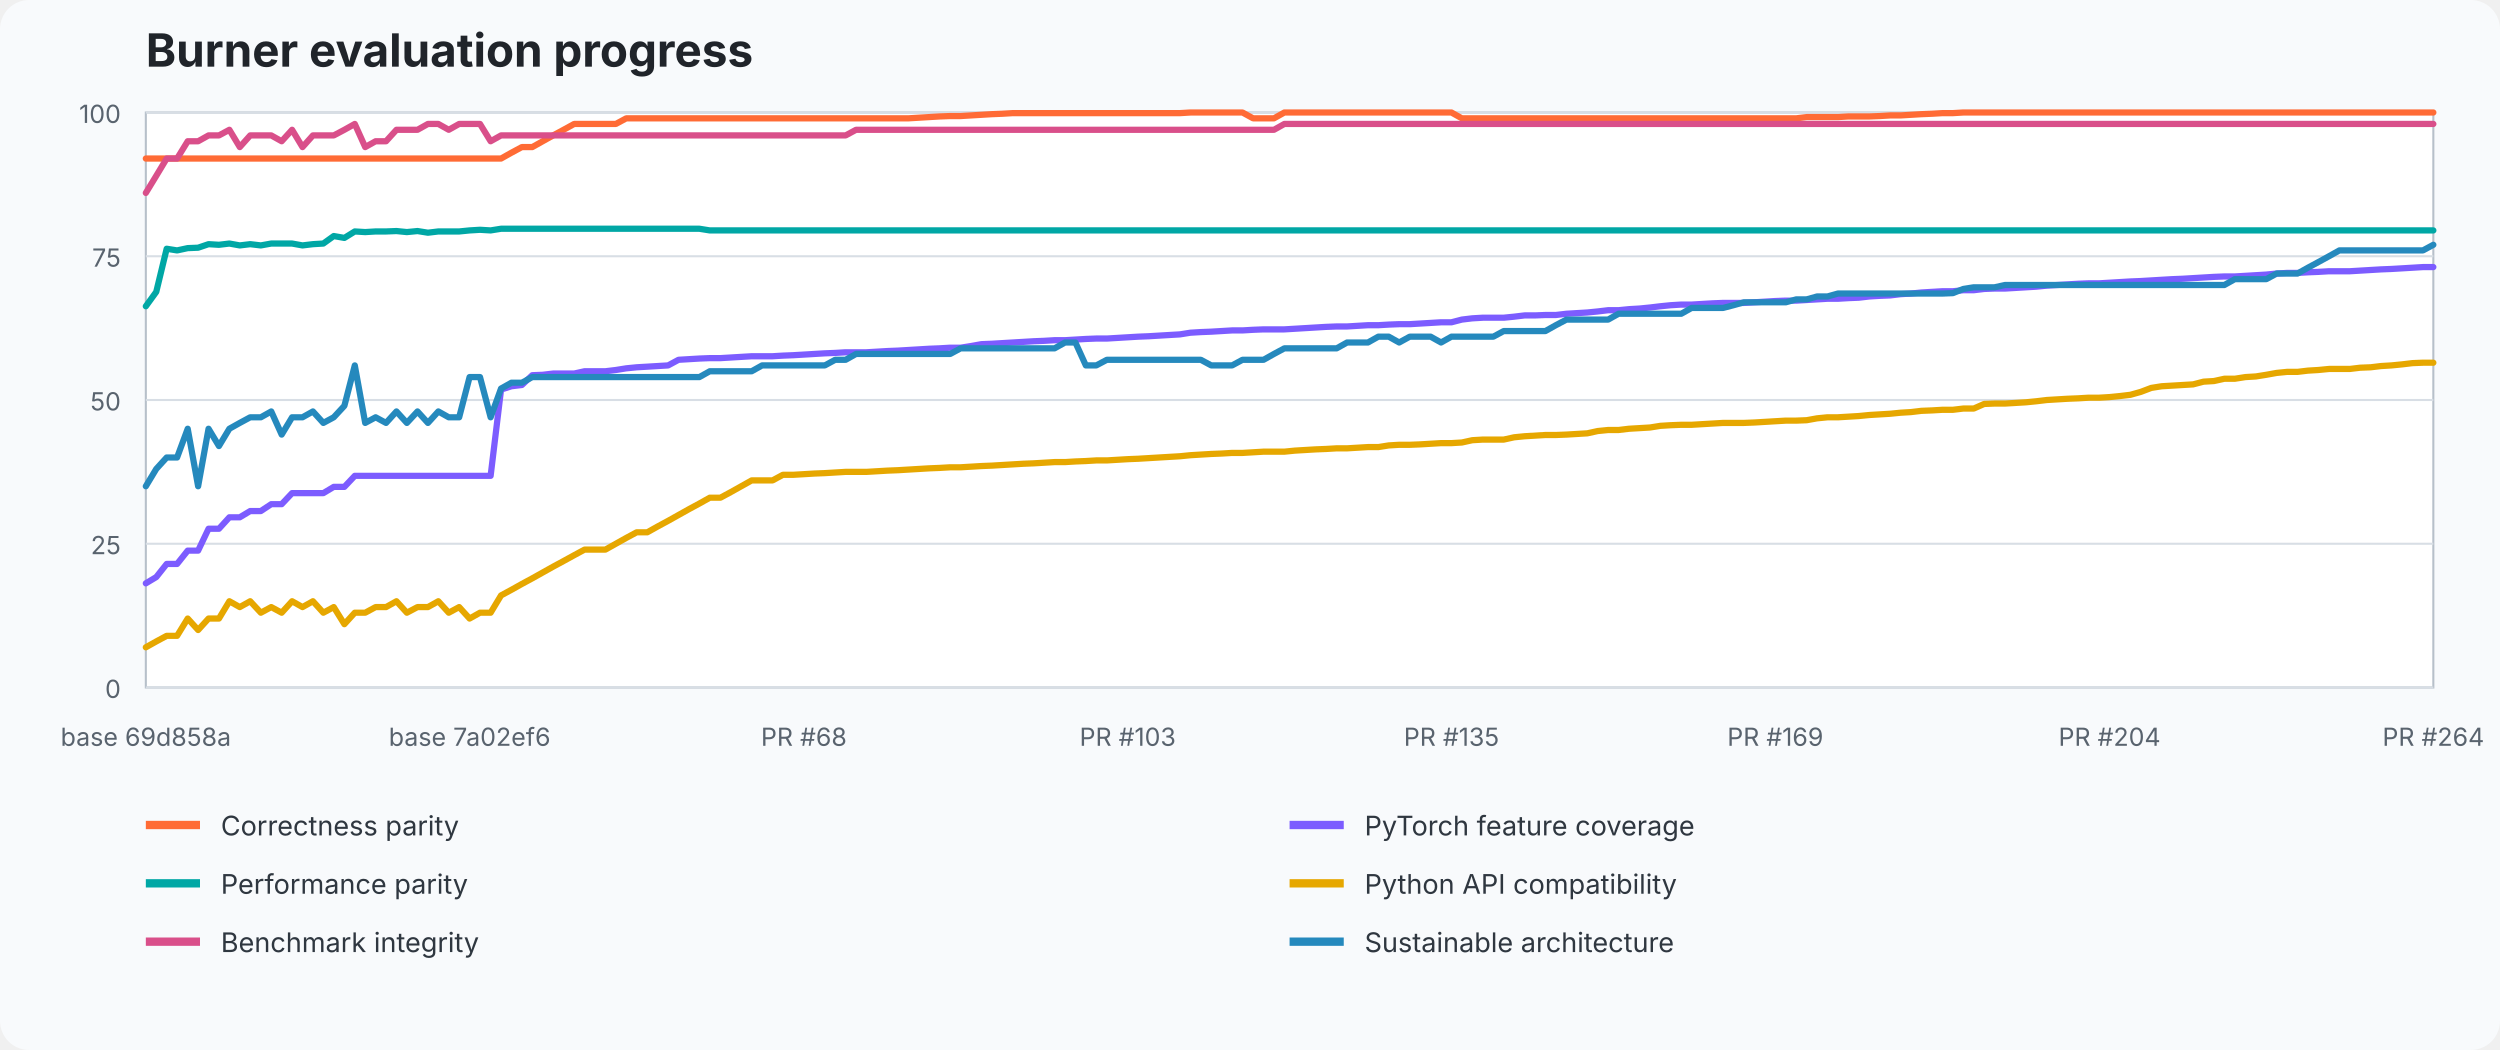
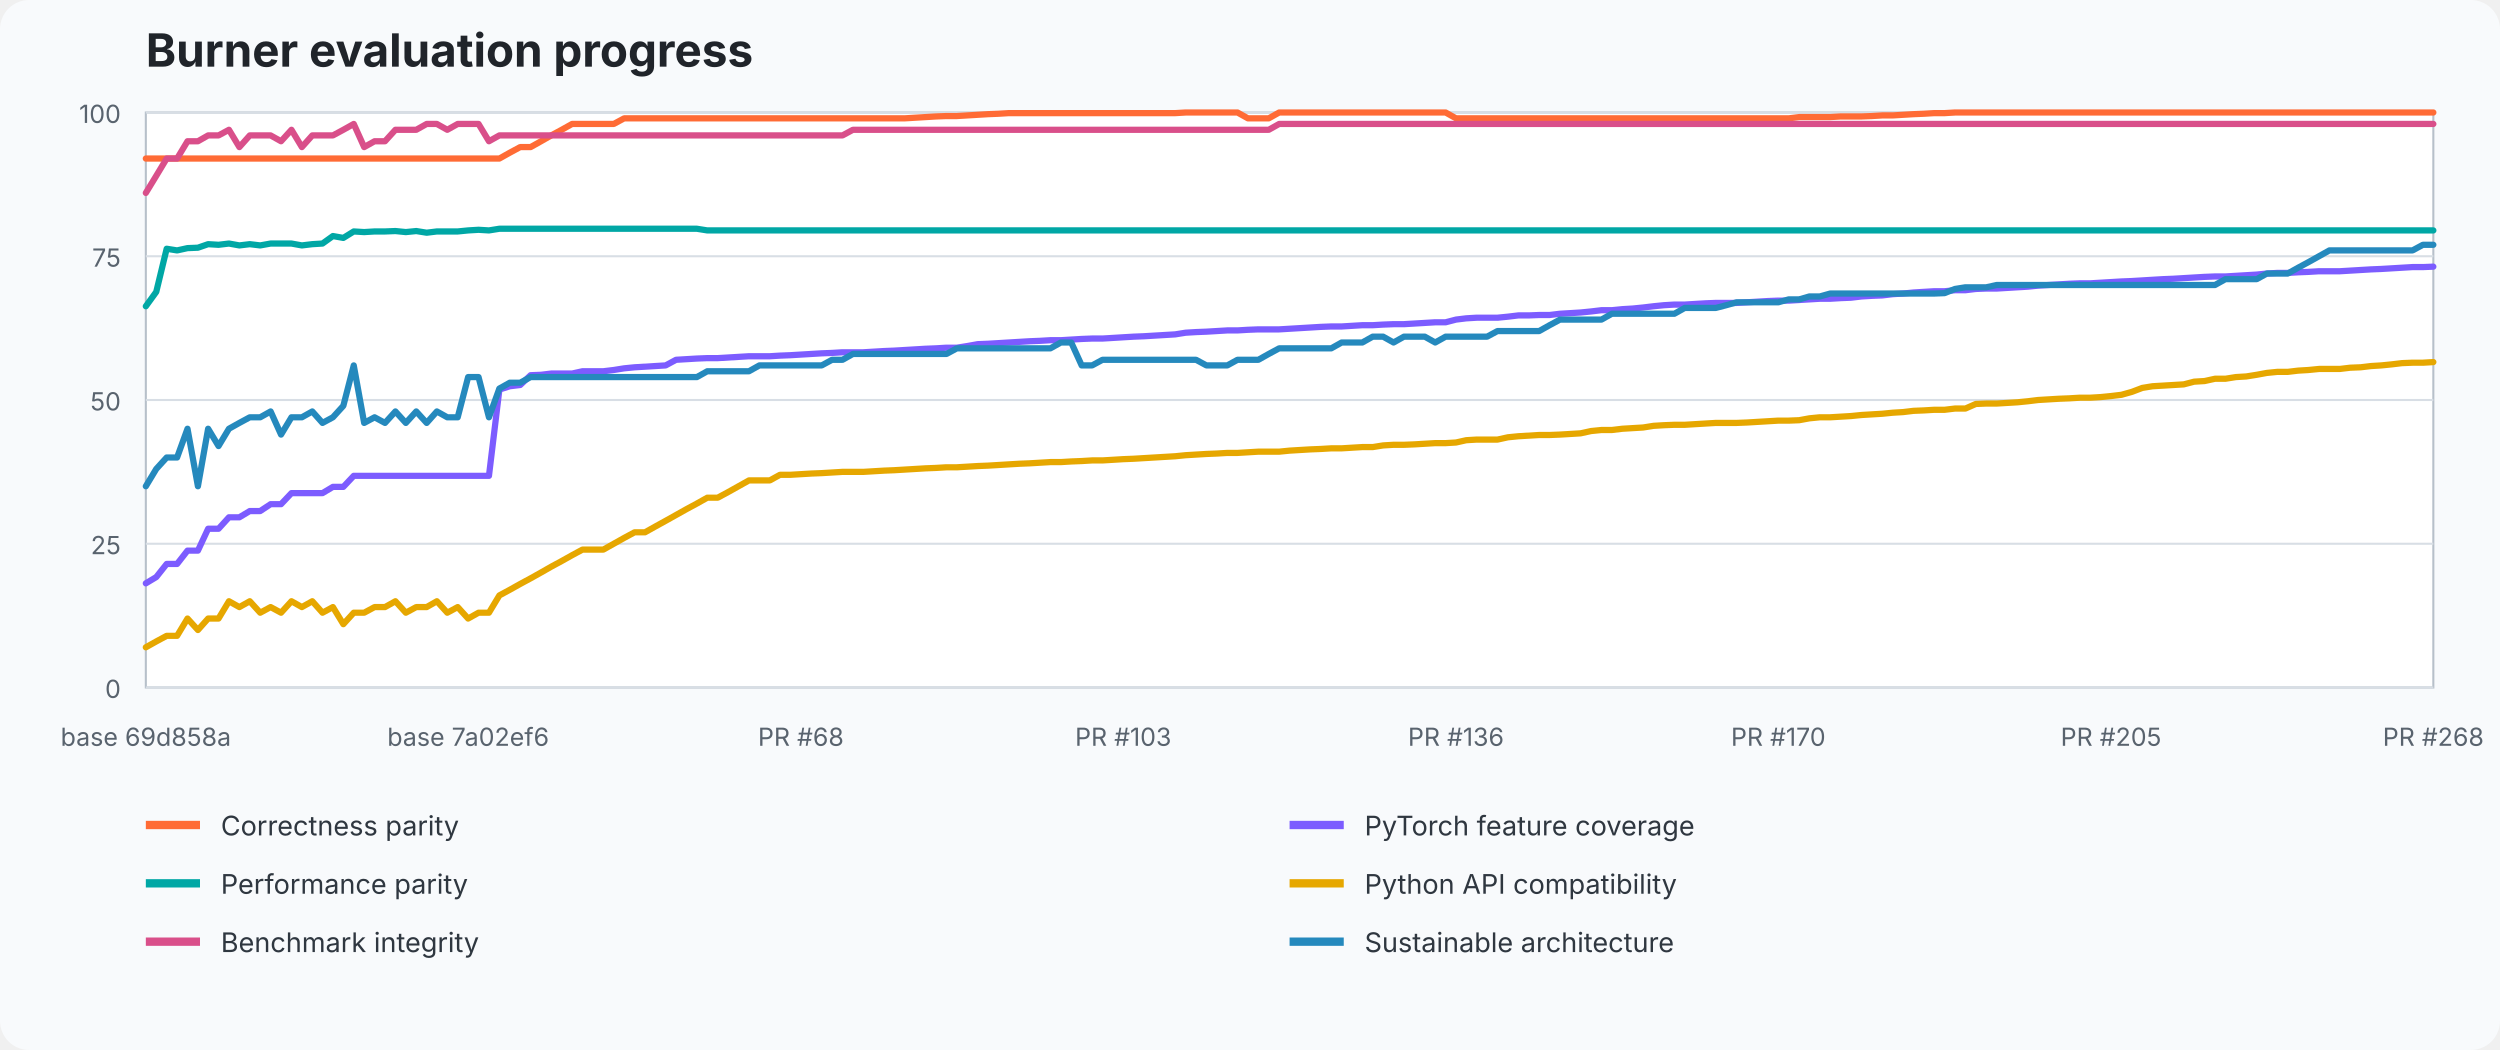
<svg xmlns="http://www.w3.org/2000/svg" width="1200" height="504" viewBox="0 0 1200 504" role="img" aria-labelledby="title desc">
  <style>text{font-family:ui-sans-serif,system-ui,-apple-system,BlinkMacSystemFont,"Segoe UI",sans-serif}.title{font-size:22px;font-weight:700;fill:#20242a}.axis{font-size:12px;fill:#59636e}.legend{font-size:13px;fill:#2f3740}.grid{stroke:#d8dee5;stroke-width:1}.plot{fill:#fff;stroke:#b7c0ca}</style>
  <rect width="100%" height="100%" fill="#f8fafc" rx="14" />
  <text x="70" y="32" class="title">Burner evaluation progress</text>
  <rect x="70" y="54" width="1098" height="276" class="plot" />
  <line x1="70" y1="330" x2="1168" y2="330" class="grid" />
  <text x="58" y="335" text-anchor="end" class="axis">0</text>
  <line x1="70" y1="261" x2="1168" y2="261" class="grid" />
  <text x="58" y="266" text-anchor="end" class="axis">25</text>
  <line x1="70" y1="192" x2="1168" y2="192" class="grid" />
  <text x="58" y="197" text-anchor="end" class="axis">50</text>
  <line x1="70" y1="123" x2="1168" y2="123" class="grid" />
  <text x="58" y="128" text-anchor="end" class="axis">75</text>
  <line x1="70" y1="54" x2="1168" y2="54" class="grid" />
  <text x="58" y="59" text-anchor="end" class="axis">100</text>
-   <polyline points="70.0,76.1 75.0,76.1 80.0,76.1 85.0,76.1 90.1,76.1 95.1,76.1 100.1,76.1 105.1,76.1 110.1,76.1 115.1,76.1 120.1,76.1 125.2,76.1 130.2,76.1 135.2,76.1 140.2,76.1 145.2,76.1 150.2,76.1 155.2,76.1 160.2,76.1 165.3,76.1 170.3,76.1 175.3,76.1 180.3,76.1 185.3,76.1 190.3,76.1 195.3,76.1 200.4,76.1 205.4,76.1 210.4,76.1 215.4,76.1 220.4,76.1 225.4,76.1 230.4,76.1 235.5,76.1 240.5,76.1 245.5,73.3 250.5,70.6 255.5,70.6 260.5,67.8 265.5,65.0 270.5,62.3 275.6,59.5 280.6,59.5 285.6,59.5 290.6,59.5 295.6,59.5 300.6,56.8 305.6,56.8 310.7,56.8 315.7,56.8 320.7,56.8 325.7,56.8 330.7,56.8 335.7,56.8 340.7,56.8 345.8,56.8 350.8,56.8 355.8,56.8 360.8,56.8 365.8,56.8 370.8,56.8 375.8,56.8 380.8,56.8 385.9,56.8 390.9,56.8 395.9,56.8 400.9,56.8 405.9,56.8 410.9,56.8 415.9,56.8 421.0,56.8 426.0,56.8 431.0,56.8 436.0,56.8 441.0,56.5 446.0,56.2 451.0,55.9 456.1,55.7 461.1,55.7 466.1,55.4 471.1,55.1 476.1,54.8 481.1,54.6 486.1,54.3 491.2,54.3 496.2,54.3 501.2,54.3 506.2,54.3 511.2,54.3 516.2,54.3 521.2,54.3 526.2,54.3 531.3,54.3 536.3,54.3 541.3,54.3 546.3,54.3 551.3,54.3 556.3,54.3 561.3,54.3 566.4,54.3 571.4,54.0 576.4,54.0 581.4,54.0 586.4,54.0 591.4,54.0 596.4,54.0 601.5,56.8 606.5,56.8 611.5,56.8 616.5,54.0 621.5,54.0 626.5,54.0 631.5,54.0 636.5,54.0 641.6,54.0 646.6,54.0 651.6,54.0 656.6,54.0 661.6,54.0 666.6,54.0 671.6,54.0 676.7,54.0 681.7,54.0 686.7,54.0 691.7,54.0 696.7,54.0 701.7,56.8 706.7,56.8 711.8,56.8 716.8,56.8 721.8,56.8 726.8,56.8 731.8,56.8 736.8,56.8 741.8,56.8 746.8,56.8 751.9,56.8 756.9,56.8 761.9,56.8 766.9,56.8 771.9,56.8 776.9,56.8 781.9,56.8 787.0,56.8 792.0,56.8 797.0,56.8 802.0,56.8 807.0,56.8 812.0,56.8 817.0,56.8 822.1,56.8 827.1,56.8 832.1,56.8 837.1,56.8 842.1,56.8 847.1,56.8 852.1,56.8 857.2,56.8 862.2,56.8 867.2,56.2 872.2,56.2 877.2,56.2 882.2,56.2 887.2,55.9 892.2,55.9 897.3,55.9 902.3,55.7 907.3,55.4 912.3,55.4 917.3,55.1 922.3,54.8 927.3,54.6 932.4,54.3 937.4,54.3 942.4,54.0 947.4,54.0 952.4,54.0 957.4,54.0 962.4,54.0 967.5,54.0 972.5,54.0 977.5,54.0 982.5,54.0 987.5,54.0 992.5,54.0 997.5,54.0 1002.5,54.0 1007.6,54.0 1012.6,54.0 1017.6,54.0 1022.6,54.0 1027.6,54.0 1032.6,54.0 1037.6,54.0 1042.7,54.0 1047.7,54.0 1052.7,54.0 1057.7,54.0 1062.7,54.0 1067.7,54.0 1072.7,54.0 1077.8,54.0 1082.8,54.0 1087.8,54.0 1092.8,54.0 1097.8,54.0 1102.8,54.0 1107.8,54.0 1112.8,54.0 1117.9,54.0 1122.9,54.0 1127.9,54.0 1132.9,54.0 1137.9,54.0 1142.9,54.0 1147.9,54.0 1153.0,54.0 1158.0,54.0 1163.0,54.0 1168.0,54.0" fill="none" stroke="#ff6b35" stroke-width="3" stroke-linejoin="round" stroke-linecap="round" />
-   <polyline points="70.0,280.0 75.0,277.0 80.0,270.7 85.0,270.7 90.1,264.3 95.1,264.3 100.1,253.8 105.1,253.8 110.1,248.3 115.1,248.3 120.1,245.3 125.2,245.3 130.2,242.0 135.2,242.0 140.2,236.7 145.2,236.7 150.2,236.7 155.2,236.7 160.2,233.7 165.3,233.7 170.3,228.4 175.3,228.4 180.3,228.4 185.3,228.4 190.3,228.4 195.3,228.4 200.4,228.4 205.4,228.4 210.4,228.4 215.4,228.4 220.4,228.4 225.4,228.4 230.4,228.4 235.5,228.4 240.5,187.0 245.5,185.4 250.5,184.8 255.5,180.1 260.5,179.9 265.5,179.3 270.5,179.3 275.6,179.3 280.6,178.2 285.6,178.2 290.6,178.2 295.6,177.6 300.6,176.8 305.6,176.3 310.7,176.0 315.7,175.7 320.7,175.4 325.7,172.7 330.7,172.4 335.7,172.1 340.7,171.9 345.8,171.9 350.8,171.6 355.8,171.3 360.8,171.0 365.8,171.0 370.8,171.0 375.8,170.7 380.8,170.5 385.9,170.2 390.9,169.9 395.9,169.6 400.9,169.4 405.9,169.1 410.9,169.1 415.9,169.1 421.0,168.8 426.0,168.5 431.0,168.3 436.0,168.0 441.0,167.7 446.0,167.4 451.0,167.2 456.1,166.9 461.1,166.9 466.1,166.1 471.1,165.2 476.1,165.0 481.1,164.7 486.1,164.4 491.2,164.1 496.2,163.8 501.2,163.6 506.2,163.3 511.2,163.3 516.2,163.0 521.2,162.7 526.2,162.5 531.3,162.5 536.3,162.2 541.3,161.9 546.3,161.6 551.3,161.4 556.3,161.1 561.3,160.8 566.4,160.5 571.4,159.7 576.4,159.4 581.4,159.2 586.4,158.9 591.4,158.6 596.4,158.6 601.5,158.3 606.5,158.1 611.5,158.1 616.5,158.1 621.5,157.8 626.5,157.5 631.5,157.2 636.5,156.9 641.6,156.7 646.6,156.7 651.6,156.4 656.6,156.1 661.6,156.1 666.6,155.8 671.6,155.6 676.7,155.6 681.7,155.3 686.7,155.0 691.7,154.7 696.7,154.7 701.7,153.4 706.7,152.8 711.8,152.5 716.8,152.5 721.8,152.5 726.8,152.0 731.8,151.4 736.8,151.4 741.8,151.2 746.8,151.2 751.9,150.6 756.9,150.3 761.9,150.0 766.9,149.5 771.9,148.9 776.9,148.9 781.9,148.4 787.0,148.1 792.0,147.6 797.0,147.0 802.0,146.5 807.0,146.2 812.0,146.2 817.0,145.9 822.1,145.6 827.1,145.4 832.1,145.4 837.1,145.4 842.1,145.1 847.1,144.8 852.1,144.5 857.2,144.3 862.2,144.3 867.2,144.0 872.2,143.7 877.2,143.4 882.2,143.4 887.2,143.1 892.2,142.9 897.3,142.3 902.3,142.0 907.3,141.8 912.3,141.2 917.3,140.9 922.3,140.4 927.3,140.1 932.4,139.8 937.4,139.8 942.4,139.3 947.4,139.3 952.4,138.7 957.4,138.5 962.4,138.5 967.5,138.2 972.5,137.9 977.5,137.6 982.5,137.1 987.5,136.8 992.5,136.5 997.5,136.2 1002.5,136.0 1007.6,136.0 1012.6,135.7 1017.6,135.4 1022.6,135.1 1027.6,134.9 1032.6,134.6 1037.6,134.3 1042.7,134.0 1047.7,133.8 1052.7,133.5 1057.7,133.2 1062.7,132.9 1067.7,132.7 1072.7,132.7 1077.8,132.4 1082.8,132.1 1087.8,131.8 1092.8,131.3 1097.8,131.0 1102.8,131.0 1107.8,130.7 1112.8,130.5 1117.9,130.2 1122.9,130.2 1127.9,130.2 1132.9,129.9 1137.9,129.6 1142.9,129.3 1147.9,129.1 1153.0,128.8 1158.0,128.5 1163.0,128.2 1168.0,128.2" fill="none" stroke="#7c5cff" stroke-width="3" stroke-linejoin="round" stroke-linecap="round" />
-   <polyline points="70.0,147.0 75.0,140.1 80.0,119.4 85.0,120.2 90.1,119.1 95.1,118.9 100.1,117.2 105.1,117.5 110.1,116.9 115.1,117.8 120.1,117.2 125.2,117.8 130.2,116.9 135.2,116.9 140.2,116.9 145.2,117.8 150.2,117.2 155.2,116.9 160.2,113.3 165.3,114.2 170.3,111.1 175.3,111.4 180.3,111.1 185.3,111.1 190.3,110.9 195.3,111.4 200.4,110.9 205.4,111.7 210.4,111.1 215.4,111.1 220.4,111.1 225.4,110.6 230.4,110.3 235.5,110.6 240.5,109.8 245.5,109.8 250.5,109.8 255.5,109.8 260.5,109.8 265.5,109.8 270.5,109.8 275.6,109.8 280.6,109.8 285.6,109.8 290.6,109.8 295.6,109.8 300.6,109.8 305.6,109.8 310.7,109.8 315.7,109.8 320.7,109.8 325.7,109.8 330.7,109.8 335.7,109.8 340.7,110.6 345.8,110.6 350.8,110.6 355.8,110.6 360.8,110.6 365.8,110.6 370.8,110.6 375.8,110.6 380.8,110.6 385.9,110.6 390.9,110.6 395.9,110.6 400.9,110.6 405.9,110.6 410.9,110.6 415.9,110.6 421.0,110.6 426.0,110.6 431.0,110.6 436.0,110.6 441.0,110.6 446.0,110.6 451.0,110.6 456.1,110.6 461.1,110.6 466.1,110.6 471.1,110.6 476.1,110.6 481.1,110.6 486.1,110.6 491.2,110.6 496.2,110.6 501.2,110.6 506.2,110.6 511.2,110.6 516.2,110.6 521.2,110.6 526.2,110.6 531.3,110.6 536.3,110.6 541.3,110.6 546.3,110.6 551.3,110.6 556.3,110.6 561.3,110.6 566.4,110.6 571.4,110.6 576.4,110.6 581.4,110.6 586.4,110.6 591.4,110.6 596.4,110.6 601.5,110.6 606.5,110.6 611.5,110.6 616.5,110.6 621.5,110.6 626.5,110.6 631.5,110.6 636.5,110.6 641.6,110.6 646.6,110.6 651.6,110.6 656.6,110.6 661.6,110.6 666.6,110.6 671.6,110.6 676.7,110.6 681.7,110.6 686.7,110.6 691.7,110.6 696.7,110.6 701.7,110.6 706.7,110.6 711.8,110.6 716.8,110.6 721.8,110.6 726.8,110.6 731.8,110.6 736.8,110.6 741.8,110.6 746.8,110.6 751.9,110.6 756.9,110.6 761.9,110.6 766.9,110.6 771.9,110.6 776.9,110.6 781.9,110.6 787.0,110.6 792.0,110.6 797.0,110.6 802.0,110.6 807.0,110.6 812.0,110.6 817.0,110.6 822.1,110.6 827.1,110.6 832.1,110.6 837.1,110.6 842.1,110.6 847.1,110.6 852.1,110.6 857.2,110.6 862.2,110.6 867.2,110.6 872.2,110.6 877.2,110.6 882.2,110.6 887.2,110.6 892.2,110.6 897.3,110.6 902.3,110.6 907.3,110.6 912.3,110.6 917.3,110.6 922.3,110.6 927.3,110.6 932.4,110.6 937.4,110.6 942.4,110.6 947.4,110.6 952.4,110.6 957.4,110.6 962.4,110.6 967.5,110.6 972.5,110.6 977.5,110.6 982.5,110.6 987.5,110.6 992.5,110.6 997.5,110.6 1002.5,110.6 1007.6,110.6 1012.6,110.6 1017.6,110.6 1022.6,110.6 1027.6,110.6 1032.6,110.6 1037.6,110.6 1042.7,110.6 1047.7,110.6 1052.7,110.6 1057.7,110.6 1062.7,110.6 1067.7,110.6 1072.7,110.6 1077.8,110.6 1082.8,110.6 1087.8,110.6 1092.8,110.6 1097.8,110.6 1102.8,110.6 1107.8,110.6 1112.8,110.6 1117.9,110.6 1122.9,110.6 1127.9,110.6 1132.9,110.6 1137.9,110.6 1142.9,110.6 1147.9,110.6 1153.0,110.6 1158.0,110.6 1163.0,110.6 1168.0,110.6" fill="none" stroke="#00a7a5" stroke-width="3" stroke-linejoin="round" stroke-linecap="round" />
-   <polyline points="70.0,310.7 75.0,307.9 80.0,305.2 85.0,305.2 90.1,296.9 95.1,302.4 100.1,296.9 105.1,296.9 110.1,288.6 115.1,291.4 120.1,288.6 125.2,294.1 130.2,291.4 135.2,294.1 140.2,288.6 145.2,291.4 150.2,288.6 155.2,294.1 160.2,291.4 165.3,299.6 170.3,294.1 175.3,294.1 180.3,291.4 185.3,291.4 190.3,288.6 195.3,294.1 200.4,291.4 205.4,291.4 210.4,288.6 215.4,294.1 220.4,291.4 225.4,296.9 230.4,294.1 235.5,294.1 240.5,285.8 245.5,283.1 250.5,280.3 255.5,277.6 260.5,274.8 265.5,272.0 270.5,269.3 275.6,266.5 280.6,263.8 285.6,263.8 290.6,263.8 295.6,261.0 300.6,258.2 305.6,255.5 310.7,255.5 315.7,252.7 320.7,250.0 325.7,247.2 330.7,244.4 335.7,241.7 340.7,238.9 345.8,238.9 350.8,236.2 355.8,233.4 360.8,230.6 365.8,230.6 370.8,230.6 375.8,227.9 380.8,227.9 385.9,227.6 390.9,227.3 395.9,227.1 400.9,226.8 405.9,226.5 410.9,226.5 415.9,226.5 421.0,226.2 426.0,225.9 431.0,225.7 436.0,225.4 441.0,225.1 446.0,224.8 451.0,224.6 456.1,224.3 461.1,224.3 466.1,224.0 471.1,223.7 476.1,223.5 481.1,223.2 486.1,222.9 491.2,222.6 496.2,222.4 501.2,222.1 506.2,221.8 511.2,221.8 516.2,221.5 521.2,221.3 526.2,221.0 531.3,221.0 536.3,220.7 541.3,220.4 546.3,220.2 551.3,219.9 556.3,219.6 561.3,219.3 566.4,219.0 571.4,218.5 576.4,218.2 581.4,217.9 586.4,217.7 591.4,217.4 596.4,217.4 601.5,217.1 606.5,216.8 611.5,216.8 616.5,216.8 621.5,216.3 626.5,216.0 631.5,215.7 636.5,215.5 641.6,215.2 646.6,215.2 651.6,214.9 656.6,214.6 661.6,214.6 666.6,213.8 671.6,213.5 676.7,213.5 681.7,213.3 686.7,213.0 691.7,212.7 696.7,212.7 701.7,212.4 706.7,211.3 711.8,211.0 716.8,211.0 721.8,211.0 726.8,209.9 731.8,209.4 736.8,209.1 741.8,208.8 746.8,208.8 751.9,208.6 756.9,208.3 761.9,208.0 766.9,206.9 771.9,206.4 776.9,206.4 781.9,205.8 787.0,205.5 792.0,205.2 797.0,204.4 802.0,204.1 807.0,203.9 812.0,203.9 817.0,203.6 822.1,203.3 827.1,203.0 832.1,203.0 837.1,203.0 842.1,202.8 847.1,202.5 852.1,202.2 857.2,201.9 862.2,201.9 867.2,201.7 872.2,200.8 877.2,200.3 882.2,200.3 887.2,200.0 892.2,199.7 897.3,199.2 902.3,198.9 907.3,198.6 912.3,198.1 917.3,197.8 922.3,197.2 927.3,197.0 932.4,196.7 937.4,196.7 942.4,196.1 947.4,196.1 952.4,193.9 957.4,193.7 962.4,193.7 967.5,193.4 972.5,193.1 977.5,192.6 982.5,192.0 987.5,191.7 992.5,191.4 997.5,191.2 1002.5,190.9 1007.6,190.9 1012.6,190.6 1017.6,190.1 1022.6,189.5 1027.6,188.1 1032.6,186.2 1037.6,185.4 1042.7,185.1 1047.7,184.8 1052.7,184.5 1057.7,183.2 1062.7,182.9 1067.7,181.8 1072.7,181.8 1077.8,181.0 1082.8,180.7 1087.8,179.9 1092.8,179.0 1097.8,178.5 1102.8,178.5 1107.8,177.9 1112.8,177.6 1117.9,177.1 1122.9,177.1 1127.9,177.1 1132.9,176.5 1137.9,176.3 1142.9,175.7 1147.9,175.4 1153.0,174.9 1158.0,174.3 1163.0,174.1 1168.0,174.1" fill="none" stroke="#e6a700" stroke-width="3" stroke-linejoin="round" stroke-linecap="round" />
-   <polyline points="70.0,92.6 75.0,84.4 80.0,76.1 85.0,76.1 90.1,67.8 95.1,67.8 100.1,65.0 105.1,65.0 110.1,62.3 115.1,70.6 120.1,65.0 125.2,65.0 130.2,65.0 135.2,67.8 140.2,62.3 145.2,70.6 150.2,65.0 155.2,65.0 160.2,65.0 165.3,62.3 170.3,59.5 175.3,70.6 180.3,67.8 185.3,67.8 190.3,62.3 195.3,62.3 200.4,62.3 205.4,59.5 210.4,59.5 215.4,62.3 220.4,59.5 225.4,59.5 230.4,59.5 235.5,67.8 240.5,65.0 245.5,65.0 250.5,65.0 255.5,65.0 260.5,65.0 265.5,65.0 270.5,65.0 275.6,65.0 280.6,65.0 285.6,65.0 290.6,65.0 295.6,65.0 300.6,65.0 305.6,65.0 310.7,65.0 315.7,65.0 320.7,65.0 325.7,65.0 330.7,65.0 335.7,65.0 340.7,65.0 345.8,65.0 350.8,65.0 355.8,65.0 360.8,65.0 365.8,65.0 370.8,65.0 375.8,65.0 380.8,65.0 385.9,65.0 390.9,65.0 395.9,65.0 400.9,65.0 405.9,65.0 410.9,62.3 415.9,62.3 421.0,62.3 426.0,62.3 431.0,62.3 436.0,62.3 441.0,62.3 446.0,62.3 451.0,62.3 456.1,62.3 461.1,62.3 466.1,62.3 471.1,62.3 476.1,62.3 481.1,62.3 486.1,62.3 491.2,62.3 496.2,62.3 501.2,62.3 506.2,62.3 511.2,62.3 516.2,62.3 521.2,62.3 526.2,62.3 531.3,62.3 536.3,62.3 541.3,62.3 546.3,62.3 551.3,62.3 556.3,62.3 561.3,62.3 566.4,62.3 571.4,62.3 576.4,62.3 581.4,62.3 586.4,62.3 591.4,62.3 596.4,62.3 601.5,62.3 606.5,62.3 611.5,62.3 616.5,59.5 621.5,59.5 626.5,59.5 631.5,59.5 636.5,59.5 641.6,59.5 646.6,59.5 651.6,59.5 656.6,59.5 661.6,59.5 666.6,59.5 671.6,59.5 676.7,59.5 681.7,59.5 686.7,59.5 691.7,59.5 696.7,59.5 701.7,59.5 706.7,59.5 711.8,59.5 716.8,59.5 721.8,59.5 726.8,59.5 731.8,59.5 736.8,59.5 741.8,59.5 746.8,59.5 751.9,59.5 756.9,59.5 761.9,59.5 766.9,59.5 771.9,59.5 776.9,59.5 781.9,59.5 787.0,59.5 792.0,59.5 797.0,59.5 802.0,59.5 807.0,59.5 812.0,59.5 817.0,59.5 822.1,59.5 827.1,59.5 832.1,59.5 837.1,59.5 842.1,59.5 847.1,59.5 852.1,59.5 857.2,59.5 862.2,59.5 867.2,59.5 872.2,59.5 877.2,59.5 882.2,59.5 887.2,59.5 892.2,59.5 897.3,59.5 902.3,59.5 907.3,59.5 912.3,59.5 917.3,59.5 922.3,59.5 927.3,59.5 932.4,59.5 937.4,59.5 942.4,59.5 947.4,59.5 952.4,59.5 957.4,59.5 962.4,59.5 967.5,59.5 972.5,59.5 977.5,59.5 982.5,59.5 987.5,59.5 992.5,59.5 997.5,59.5 1002.5,59.5 1007.6,59.5 1012.6,59.5 1017.6,59.5 1022.6,59.5 1027.6,59.5 1032.6,59.5 1037.6,59.5 1042.7,59.5 1047.7,59.5 1052.7,59.5 1057.7,59.5 1062.7,59.5 1067.7,59.5 1072.7,59.5 1077.8,59.5 1082.8,59.5 1087.8,59.5 1092.8,59.5 1097.8,59.5 1102.8,59.5 1107.8,59.5 1112.8,59.5 1117.9,59.5 1122.9,59.5 1127.9,59.5 1132.9,59.5 1137.9,59.5 1142.9,59.5 1147.9,59.5 1153.0,59.5 1158.0,59.5 1163.0,59.5 1168.0,59.5" fill="none" stroke="#d94f8a" stroke-width="3" stroke-linejoin="round" stroke-linecap="round" />
-   <polyline points="70.0,233.4 75.0,225.1 80.0,219.6 85.0,219.6 90.1,205.8 95.1,233.4 100.1,205.8 105.1,214.1 110.1,205.8 115.1,203.0 120.1,200.3 125.2,200.3 130.2,197.5 135.2,208.6 140.2,200.3 145.2,200.3 150.2,197.5 155.2,203.0 160.2,200.3 165.3,194.8 170.3,175.4 175.3,203.0 180.3,200.3 185.3,203.0 190.3,197.5 195.3,203.0 200.4,197.5 205.4,203.0 210.4,197.5 215.4,200.3 220.4,200.3 225.4,181.0 230.4,181.0 235.5,200.3 240.5,186.5 245.5,183.7 250.5,183.7 255.5,181.0 260.5,181.0 265.5,181.0 270.5,181.0 275.6,181.0 280.6,181.0 285.6,181.0 290.6,181.0 295.6,181.0 300.6,181.0 305.6,181.0 310.7,181.0 315.7,181.0 320.7,181.0 325.7,181.0 330.7,181.0 335.7,181.0 340.7,178.2 345.8,178.2 350.8,178.2 355.8,178.2 360.8,178.2 365.8,175.4 370.8,175.4 375.8,175.4 380.8,175.4 385.9,175.4 390.9,175.4 395.9,175.4 400.9,172.7 405.9,172.7 410.9,169.9 415.9,169.9 421.0,169.9 426.0,169.9 431.0,169.9 436.0,169.9 441.0,169.9 446.0,169.9 451.0,169.9 456.1,169.9 461.1,167.2 466.1,167.2 471.1,167.2 476.1,167.2 481.1,167.2 486.1,167.2 491.2,167.2 496.2,167.2 501.2,167.2 506.2,167.2 511.2,164.4 516.2,164.4 521.2,175.4 526.2,175.4 531.3,172.7 536.3,172.7 541.3,172.7 546.3,172.7 551.3,172.7 556.3,172.7 561.3,172.7 566.4,172.7 571.4,172.7 576.4,172.7 581.4,175.4 586.4,175.4 591.4,175.4 596.4,172.7 601.5,172.7 606.5,172.7 611.5,169.9 616.5,167.2 621.5,167.2 626.5,167.2 631.5,167.2 636.5,167.2 641.6,167.2 646.6,164.4 651.6,164.4 656.6,164.4 661.6,161.6 666.6,161.6 671.6,164.4 676.7,161.6 681.7,161.6 686.7,161.6 691.7,164.4 696.7,161.6 701.7,161.6 706.7,161.6 711.8,161.6 716.8,161.6 721.8,158.9 726.8,158.9 731.8,158.9 736.8,158.9 741.8,158.9 746.8,156.1 751.9,153.4 756.9,153.4 761.9,153.4 766.9,153.4 771.9,153.4 776.9,150.6 781.9,150.6 787.0,150.6 792.0,150.6 797.0,150.6 802.0,150.6 807.0,150.6 812.0,147.8 817.0,147.8 822.1,147.8 827.1,147.8 832.1,146.5 837.1,145.1 842.1,145.1 847.1,145.1 852.1,145.1 857.2,145.1 862.2,143.7 867.2,143.7 872.2,142.3 877.2,142.3 882.2,140.9 887.2,140.9 892.2,140.9 897.3,140.9 902.3,140.9 907.3,140.9 912.3,140.9 917.3,140.9 922.3,140.9 927.3,140.9 932.4,140.9 937.4,140.7 942.4,138.7 947.4,137.9 952.4,137.9 957.4,137.9 962.4,136.8 967.5,136.8 972.5,136.8 977.5,136.8 982.5,136.8 987.5,136.8 992.5,136.8 997.5,136.8 1002.5,136.8 1007.6,136.8 1012.6,136.8 1017.6,136.8 1022.6,136.8 1027.6,136.8 1032.6,136.8 1037.6,136.8 1042.7,136.8 1047.7,136.8 1052.7,136.8 1057.7,136.8 1062.7,136.8 1067.7,136.8 1072.7,134.0 1077.8,134.0 1082.8,134.0 1087.8,134.0 1092.8,131.3 1097.8,131.3 1102.8,131.3 1107.8,128.5 1112.8,125.8 1117.9,123.0 1122.9,120.2 1127.9,120.2 1132.9,120.2 1137.9,120.2 1142.9,120.2 1147.9,120.2 1153.0,120.2 1158.0,120.2 1163.0,120.2 1168.0,117.5" fill="none" stroke="#2589bd" stroke-width="3" stroke-linejoin="round" stroke-linecap="round" />
+   <polyline points="70.0,76.1 75.0,76.1 80.0,76.1 85.0,76.1 90.0,76.1 95.0,76.1 99.9,76.1 104.9,76.1 109.9,76.1 114.9,76.1 119.9,76.1 124.9,76.1 129.9,76.1 134.9,76.1 139.9,76.1 144.9,76.1 149.9,76.1 154.8,76.1 159.8,76.1 164.8,76.1 169.8,76.1 174.8,76.1 179.8,76.1 184.8,76.1 189.8,76.1 194.8,76.1 199.8,76.1 204.8,76.1 209.7,76.1 214.7,76.1 219.7,76.1 224.7,76.1 229.7,76.1 234.7,76.1 239.7,76.1 244.7,73.3 249.7,70.6 254.7,70.6 259.7,67.8 264.6,65.0 269.6,62.3 274.6,59.5 279.6,59.5 284.6,59.5 289.6,59.5 294.6,59.5 299.6,56.8 304.6,56.8 309.6,56.8 314.6,56.8 319.5,56.8 324.5,56.8 329.5,56.8 334.5,56.8 339.5,56.8 344.5,56.8 349.5,56.8 354.5,56.8 359.5,56.8 364.5,56.8 369.5,56.8 374.4,56.8 379.4,56.8 384.4,56.8 389.4,56.8 394.4,56.8 399.4,56.8 404.4,56.8 409.4,56.8 414.4,56.8 419.4,56.8 424.4,56.8 429.3,56.8 434.3,56.8 439.3,56.5 444.3,56.2 449.3,55.9 454.3,55.7 459.3,55.7 464.3,55.4 469.3,55.1 474.3,54.8 479.3,54.6 484.2,54.3 489.2,54.3 494.2,54.3 499.2,54.3 504.2,54.3 509.2,54.3 514.2,54.3 519.2,54.3 524.2,54.3 529.2,54.3 534.2,54.3 539.1,54.3 544.1,54.3 549.1,54.3 554.1,54.3 559.1,54.3 564.1,54.3 569.1,54.0 574.1,54.0 579.1,54.0 584.1,54.0 589.1,54.0 594.0,54.0 599.0,56.8 604.0,56.8 609.0,56.8 614.0,54.0 619.0,54.0 624.0,54.0 629.0,54.0 634.0,54.0 639.0,54.0 644.0,54.0 648.9,54.0 653.9,54.0 658.9,54.0 663.9,54.0 668.9,54.0 673.9,54.0 678.9,54.0 683.9,54.0 688.9,54.0 693.9,54.0 698.9,56.8 703.8,56.8 708.8,56.8 713.8,56.8 718.8,56.8 723.8,56.8 728.8,56.8 733.8,56.8 738.8,56.8 743.8,56.8 748.8,56.8 753.8,56.8 758.7,56.8 763.7,56.8 768.7,56.8 773.7,56.8 778.7,56.8 783.7,56.8 788.7,56.8 793.7,56.8 798.7,56.8 803.7,56.8 808.7,56.8 813.6,56.8 818.6,56.8 823.6,56.8 828.6,56.8 833.6,56.8 838.6,56.8 843.6,56.8 848.6,56.8 853.6,56.8 858.6,56.8 863.6,56.2 868.5,56.2 873.5,56.2 878.5,56.2 883.5,55.9 888.5,55.9 893.5,55.9 898.5,55.7 903.5,55.4 908.5,55.4 913.5,55.1 918.5,54.8 923.4,54.6 928.4,54.3 933.4,54.3 938.4,54.0 943.4,54.0 948.4,54.0 953.4,54.0 958.4,54.0 963.4,54.0 968.4,54.0 973.4,54.0 978.3,54.0 983.3,54.0 988.3,54.0 993.3,54.0 998.3,54.0 1003.3,54.0 1008.3,54.0 1013.3,54.0 1018.3,54.0 1023.3,54.0 1028.3,54.0 1033.2,54.0 1038.2,54.0 1043.2,54.0 1048.2,54.0 1053.2,54.0 1058.2,54.0 1063.2,54.0 1068.2,54.0 1073.2,54.0 1078.2,54.0 1083.2,54.0 1088.1,54.0 1093.1,54.0 1098.1,54.0 1103.1,54.0 1108.1,54.0 1113.1,54.0 1118.1,54.0 1123.1,54.0 1128.1,54.0 1133.1,54.0 1138.1,54.0 1143.0,54.0 1148.0,54.0 1153.0,54.0 1158.0,54.0 1163.0,54.0 1168.0,54.0" fill="none" stroke="#ff6b35" stroke-width="3" stroke-linejoin="round" stroke-linecap="round" />
+   <polyline points="70.0,280.0 75.0,277.0 80.0,270.7 85.0,270.7 90.0,264.3 95.0,264.3 99.9,253.8 104.9,253.8 109.9,248.3 114.9,248.3 119.9,245.3 124.9,245.3 129.9,242.0 134.9,242.0 139.9,236.7 144.9,236.7 149.9,236.7 154.8,236.7 159.8,233.7 164.8,233.7 169.8,228.4 174.8,228.4 179.8,228.4 184.8,228.4 189.8,228.4 194.8,228.4 199.8,228.4 204.8,228.4 209.7,228.4 214.7,228.4 219.7,228.4 224.7,228.4 229.7,228.4 234.7,228.4 239.7,187.0 244.7,185.4 249.7,184.8 254.7,180.1 259.7,179.9 264.6,179.3 269.6,179.3 274.6,179.3 279.6,178.2 284.6,178.2 289.6,178.2 294.6,177.6 299.6,176.8 304.6,176.3 309.6,176.0 314.6,175.7 319.5,175.4 324.5,172.7 329.5,172.4 334.5,172.1 339.5,171.9 344.5,171.9 349.5,171.6 354.5,171.3 359.5,171.0 364.5,171.0 369.5,171.0 374.4,170.7 379.4,170.5 384.4,170.2 389.4,169.9 394.4,169.6 399.4,169.4 404.4,169.1 409.4,169.1 414.4,169.1 419.4,168.8 424.4,168.5 429.3,168.3 434.3,168.0 439.3,167.7 444.3,167.4 449.3,167.2 454.3,166.9 459.3,166.9 464.3,166.1 469.3,165.2 474.3,165.0 479.3,164.7 484.2,164.4 489.2,164.1 494.2,163.8 499.2,163.6 504.2,163.3 509.2,163.3 514.2,163.0 519.2,162.7 524.2,162.5 529.2,162.5 534.2,162.2 539.1,161.9 544.1,161.6 549.1,161.4 554.1,161.1 559.1,160.8 564.1,160.5 569.1,159.7 574.1,159.4 579.1,159.2 584.1,158.9 589.1,158.6 594.0,158.6 599.0,158.3 604.0,158.1 609.0,158.1 614.0,158.1 619.0,157.8 624.0,157.5 629.0,157.2 634.0,156.9 639.0,156.7 644.0,156.7 648.9,156.4 653.9,156.1 658.9,156.1 663.9,155.8 668.9,155.6 673.9,155.6 678.9,155.3 683.9,155.0 688.9,154.7 693.9,154.7 698.9,153.4 703.8,152.8 708.8,152.5 713.8,152.5 718.8,152.5 723.8,152.0 728.8,151.4 733.8,151.4 738.8,151.2 743.8,151.2 748.8,150.6 753.8,150.3 758.7,150.0 763.7,149.5 768.7,148.9 773.7,148.9 778.7,148.4 783.7,148.1 788.7,147.6 793.7,147.0 798.7,146.5 803.7,146.2 808.7,146.2 813.6,145.9 818.6,145.6 823.6,145.4 828.6,145.4 833.6,145.4 838.6,145.1 843.6,144.8 848.6,144.5 853.6,144.3 858.6,144.3 863.6,144.0 868.5,143.7 873.5,143.4 878.5,143.4 883.5,143.1 888.5,142.9 893.5,142.3 898.5,142.0 903.5,141.8 908.5,141.2 913.5,140.9 918.5,140.4 923.4,140.1 928.4,139.8 933.4,139.8 938.4,139.3 943.4,139.3 948.4,138.7 953.4,138.5 958.4,138.5 963.4,138.2 968.4,137.9 973.4,137.6 978.3,137.1 983.3,136.8 988.3,136.5 993.3,136.2 998.3,136.0 1003.3,136.0 1008.3,135.7 1013.3,135.4 1018.3,135.1 1023.3,134.9 1028.3,134.6 1033.2,134.3 1038.2,134.0 1043.2,133.8 1048.2,133.5 1053.2,133.2 1058.2,132.9 1063.2,132.7 1068.2,132.7 1073.2,132.4 1078.2,132.1 1083.2,131.8 1088.1,131.3 1093.1,131.0 1098.1,131.0 1103.1,130.7 1108.1,130.5 1113.1,130.2 1118.1,130.2 1123.1,130.2 1128.1,129.9 1133.1,129.6 1138.1,129.3 1143.0,129.1 1148.0,128.8 1153.0,128.5 1158.0,128.2 1163.0,128.2 1168.0,128.0" fill="none" stroke="#7c5cff" stroke-width="3" stroke-linejoin="round" stroke-linecap="round" />
+   <polyline points="70.0,147.0 75.0,140.1 80.0,119.4 85.0,120.2 90.0,119.1 95.0,118.9 99.9,117.2 104.9,117.5 109.9,116.9 114.9,117.8 119.9,117.2 124.9,117.8 129.9,116.9 134.9,116.9 139.9,116.9 144.9,117.8 149.9,117.2 154.8,116.9 159.8,113.3 164.8,114.2 169.8,111.1 174.8,111.4 179.8,111.1 184.8,111.1 189.8,110.9 194.8,111.4 199.8,110.9 204.8,111.7 209.7,111.1 214.7,111.1 219.7,111.1 224.7,110.6 229.7,110.3 234.7,110.6 239.7,109.8 244.7,109.8 249.7,109.8 254.7,109.8 259.7,109.8 264.6,109.8 269.6,109.8 274.6,109.8 279.6,109.8 284.6,109.8 289.6,109.8 294.6,109.8 299.6,109.8 304.6,109.8 309.6,109.8 314.6,109.8 319.5,109.8 324.5,109.8 329.5,109.8 334.5,109.8 339.5,110.6 344.5,110.6 349.5,110.6 354.5,110.6 359.5,110.6 364.5,110.6 369.5,110.6 374.4,110.6 379.4,110.6 384.4,110.6 389.4,110.6 394.4,110.6 399.4,110.6 404.4,110.6 409.4,110.6 414.4,110.6 419.4,110.6 424.4,110.6 429.3,110.6 434.3,110.6 439.3,110.6 444.3,110.6 449.3,110.6 454.3,110.6 459.3,110.6 464.3,110.6 469.3,110.6 474.3,110.6 479.3,110.6 484.2,110.6 489.2,110.6 494.2,110.6 499.2,110.6 504.2,110.6 509.2,110.6 514.2,110.6 519.2,110.6 524.2,110.6 529.2,110.6 534.2,110.6 539.1,110.6 544.1,110.6 549.1,110.6 554.1,110.6 559.1,110.6 564.1,110.6 569.1,110.6 574.1,110.6 579.1,110.6 584.1,110.6 589.1,110.6 594.0,110.6 599.0,110.6 604.0,110.6 609.0,110.6 614.0,110.6 619.0,110.6 624.0,110.6 629.0,110.6 634.0,110.6 639.0,110.6 644.0,110.6 648.9,110.6 653.9,110.6 658.9,110.6 663.9,110.6 668.9,110.6 673.9,110.6 678.9,110.6 683.9,110.6 688.9,110.6 693.9,110.6 698.9,110.6 703.8,110.6 708.8,110.6 713.8,110.6 718.8,110.6 723.8,110.6 728.8,110.6 733.8,110.6 738.8,110.6 743.8,110.6 748.8,110.6 753.8,110.6 758.7,110.6 763.7,110.6 768.7,110.6 773.7,110.6 778.7,110.6 783.7,110.6 788.7,110.6 793.7,110.6 798.7,110.6 803.7,110.6 808.7,110.6 813.6,110.6 818.6,110.6 823.6,110.6 828.6,110.6 833.6,110.6 838.6,110.6 843.6,110.6 848.6,110.6 853.6,110.6 858.6,110.6 863.6,110.6 868.5,110.6 873.5,110.6 878.5,110.6 883.5,110.6 888.5,110.6 893.5,110.6 898.5,110.6 903.5,110.6 908.5,110.6 913.5,110.6 918.5,110.6 923.4,110.6 928.4,110.6 933.4,110.6 938.4,110.6 943.4,110.6 948.4,110.6 953.4,110.6 958.4,110.6 963.4,110.6 968.4,110.6 973.4,110.6 978.3,110.6 983.3,110.6 988.3,110.6 993.3,110.6 998.3,110.6 1003.3,110.6 1008.3,110.6 1013.3,110.6 1018.3,110.6 1023.3,110.6 1028.3,110.6 1033.2,110.6 1038.2,110.6 1043.2,110.6 1048.2,110.6 1053.2,110.6 1058.2,110.6 1063.2,110.6 1068.2,110.6 1073.2,110.6 1078.2,110.6 1083.2,110.6 1088.1,110.6 1093.1,110.6 1098.1,110.6 1103.1,110.6 1108.1,110.6 1113.1,110.6 1118.1,110.6 1123.1,110.6 1128.1,110.6 1133.1,110.6 1138.1,110.6 1143.0,110.6 1148.0,110.6 1153.0,110.6 1158.0,110.6 1163.0,110.6 1168.0,110.6" fill="none" stroke="#00a7a5" stroke-width="3" stroke-linejoin="round" stroke-linecap="round" />
+   <polyline points="70.0,310.7 75.0,307.9 80.0,305.2 85.0,305.2 90.0,296.9 95.0,302.4 99.9,296.9 104.9,296.9 109.9,288.6 114.9,291.4 119.9,288.6 124.9,294.1 129.9,291.4 134.9,294.1 139.9,288.6 144.9,291.4 149.9,288.6 154.8,294.1 159.8,291.4 164.8,299.6 169.8,294.1 174.8,294.1 179.8,291.4 184.8,291.4 189.8,288.6 194.8,294.1 199.8,291.4 204.8,291.4 209.7,288.6 214.7,294.1 219.7,291.4 224.7,296.9 229.7,294.1 234.7,294.1 239.7,285.8 244.7,283.1 249.7,280.3 254.7,277.6 259.7,274.8 264.6,272.0 269.6,269.3 274.6,266.5 279.6,263.8 284.6,263.8 289.6,263.8 294.6,261.0 299.6,258.2 304.6,255.5 309.6,255.5 314.6,252.7 319.5,250.0 324.5,247.2 329.5,244.4 334.5,241.7 339.5,238.9 344.5,238.9 349.5,236.2 354.5,233.4 359.5,230.6 364.5,230.6 369.5,230.6 374.4,227.9 379.4,227.9 384.4,227.6 389.4,227.3 394.4,227.1 399.4,226.8 404.4,226.5 409.4,226.5 414.4,226.5 419.4,226.2 424.4,225.9 429.3,225.7 434.3,225.4 439.3,225.1 444.3,224.8 449.3,224.6 454.3,224.3 459.3,224.3 464.3,224.0 469.3,223.7 474.3,223.5 479.3,223.2 484.2,222.9 489.2,222.6 494.2,222.4 499.2,222.1 504.2,221.8 509.2,221.8 514.2,221.5 519.2,221.3 524.2,221.0 529.2,221.0 534.2,220.7 539.1,220.4 544.1,220.2 549.1,219.9 554.1,219.6 559.1,219.3 564.1,219.0 569.1,218.5 574.1,218.2 579.1,217.9 584.1,217.7 589.1,217.4 594.0,217.4 599.0,217.1 604.0,216.8 609.0,216.8 614.0,216.8 619.0,216.3 624.0,216.0 629.0,215.7 634.0,215.5 639.0,215.2 644.0,215.2 648.9,214.9 653.9,214.6 658.9,214.6 663.9,213.8 668.9,213.5 673.9,213.5 678.9,213.3 683.9,213.0 688.9,212.7 693.9,212.7 698.9,212.4 703.8,211.3 708.8,211.0 713.8,211.0 718.8,211.0 723.8,209.9 728.8,209.4 733.8,209.1 738.8,208.8 743.8,208.8 748.8,208.6 753.8,208.3 758.7,208.0 763.7,206.9 768.7,206.4 773.7,206.4 778.7,205.8 783.7,205.5 788.7,205.2 793.7,204.4 798.7,204.1 803.7,203.9 808.7,203.9 813.6,203.6 818.6,203.3 823.6,203.0 828.6,203.0 833.6,203.0 838.6,202.8 843.6,202.5 848.6,202.2 853.6,201.9 858.6,201.9 863.6,201.7 868.5,200.8 873.5,200.3 878.5,200.3 883.5,200.0 888.5,199.7 893.5,199.2 898.5,198.9 903.5,198.6 908.5,198.1 913.5,197.8 918.5,197.2 923.4,197.0 928.4,196.7 933.4,196.7 938.4,196.1 943.4,196.1 948.4,193.9 953.4,193.7 958.4,193.7 963.4,193.4 968.4,193.1 973.4,192.6 978.3,192.0 983.3,191.7 988.3,191.4 993.3,191.2 998.3,190.9 1003.3,190.9 1008.3,190.6 1013.3,190.1 1018.3,189.5 1023.3,188.1 1028.3,186.2 1033.2,185.4 1038.2,185.1 1043.2,184.8 1048.2,184.5 1053.2,183.2 1058.2,182.9 1063.2,181.8 1068.2,181.8 1073.2,181.0 1078.2,180.7 1083.2,179.9 1088.1,179.0 1093.1,178.5 1098.1,178.5 1103.1,177.9 1108.1,177.6 1113.1,177.1 1118.1,177.1 1123.1,177.1 1128.1,176.5 1133.1,176.3 1138.1,175.7 1143.0,175.4 1148.0,174.9 1153.0,174.3 1158.0,174.1 1163.0,174.1 1168.0,173.8" fill="none" stroke="#e6a700" stroke-width="3" stroke-linejoin="round" stroke-linecap="round" />
+   <polyline points="70.0,92.6 75.0,84.4 80.0,76.1 85.0,76.1 90.0,67.8 95.0,67.8 99.9,65.0 104.9,65.0 109.9,62.3 114.9,70.6 119.9,65.0 124.9,65.0 129.9,65.0 134.9,67.8 139.9,62.3 144.9,70.6 149.9,65.0 154.8,65.0 159.8,65.0 164.8,62.3 169.8,59.5 174.8,70.6 179.8,67.8 184.8,67.8 189.8,62.3 194.8,62.3 199.8,62.3 204.8,59.5 209.7,59.5 214.7,62.3 219.7,59.5 224.7,59.5 229.7,59.5 234.7,67.8 239.7,65.0 244.7,65.0 249.7,65.0 254.7,65.0 259.7,65.0 264.6,65.0 269.6,65.0 274.6,65.0 279.6,65.0 284.6,65.0 289.6,65.0 294.6,65.0 299.6,65.0 304.6,65.0 309.6,65.0 314.6,65.0 319.5,65.0 324.5,65.0 329.5,65.0 334.5,65.0 339.5,65.0 344.5,65.0 349.5,65.0 354.5,65.0 359.5,65.0 364.5,65.0 369.5,65.0 374.4,65.0 379.4,65.0 384.4,65.0 389.4,65.0 394.4,65.0 399.4,65.0 404.4,65.0 409.4,62.3 414.4,62.3 419.4,62.3 424.4,62.3 429.3,62.3 434.3,62.3 439.3,62.3 444.3,62.3 449.3,62.3 454.3,62.3 459.3,62.3 464.3,62.3 469.3,62.3 474.3,62.3 479.3,62.3 484.2,62.3 489.2,62.3 494.2,62.3 499.2,62.3 504.2,62.3 509.2,62.3 514.2,62.3 519.2,62.3 524.2,62.3 529.2,62.3 534.2,62.3 539.1,62.3 544.1,62.3 549.1,62.3 554.1,62.3 559.1,62.3 564.1,62.3 569.1,62.3 574.1,62.3 579.1,62.3 584.1,62.3 589.1,62.3 594.0,62.3 599.0,62.3 604.0,62.3 609.0,62.3 614.0,59.5 619.0,59.5 624.0,59.5 629.0,59.5 634.0,59.5 639.0,59.5 644.0,59.5 648.9,59.5 653.9,59.5 658.9,59.5 663.9,59.5 668.9,59.5 673.9,59.5 678.9,59.5 683.9,59.5 688.9,59.5 693.9,59.5 698.9,59.5 703.8,59.5 708.8,59.5 713.8,59.5 718.8,59.5 723.8,59.5 728.8,59.5 733.8,59.5 738.8,59.5 743.8,59.5 748.8,59.5 753.8,59.5 758.7,59.5 763.7,59.5 768.7,59.5 773.7,59.5 778.7,59.5 783.7,59.5 788.7,59.5 793.7,59.5 798.7,59.5 803.7,59.5 808.7,59.5 813.6,59.5 818.6,59.5 823.6,59.5 828.6,59.5 833.6,59.5 838.6,59.5 843.6,59.5 848.6,59.5 853.6,59.5 858.6,59.5 863.6,59.5 868.5,59.5 873.5,59.5 878.5,59.5 883.5,59.5 888.5,59.5 893.5,59.5 898.5,59.5 903.5,59.5 908.5,59.5 913.5,59.5 918.5,59.5 923.4,59.5 928.4,59.5 933.4,59.5 938.4,59.5 943.4,59.5 948.4,59.5 953.4,59.5 958.4,59.5 963.4,59.5 968.4,59.5 973.4,59.5 978.3,59.5 983.3,59.5 988.3,59.5 993.3,59.5 998.3,59.5 1003.3,59.5 1008.3,59.5 1013.3,59.5 1018.3,59.5 1023.3,59.5 1028.3,59.5 1033.2,59.5 1038.2,59.5 1043.2,59.5 1048.2,59.5 1053.2,59.5 1058.2,59.5 1063.2,59.5 1068.2,59.5 1073.2,59.5 1078.2,59.5 1083.2,59.5 1088.1,59.5 1093.1,59.5 1098.1,59.5 1103.1,59.5 1108.1,59.5 1113.1,59.5 1118.1,59.5 1123.1,59.5 1128.1,59.5 1133.1,59.5 1138.1,59.5 1143.0,59.5 1148.0,59.5 1153.0,59.5 1158.0,59.5 1163.0,59.5 1168.0,59.5" fill="none" stroke="#d94f8a" stroke-width="3" stroke-linejoin="round" stroke-linecap="round" />
+   <polyline points="70.0,233.4 75.0,225.1 80.0,219.6 85.0,219.6 90.0,205.8 95.0,233.4 99.9,205.8 104.9,214.1 109.9,205.8 114.9,203.0 119.9,200.3 124.9,200.3 129.9,197.5 134.9,208.6 139.9,200.3 144.9,200.3 149.9,197.5 154.8,203.0 159.8,200.3 164.8,194.8 169.8,175.4 174.8,203.0 179.8,200.3 184.8,203.0 189.8,197.5 194.8,203.0 199.8,197.5 204.8,203.0 209.7,197.5 214.7,200.3 219.7,200.3 224.7,181.0 229.7,181.0 234.7,200.3 239.7,186.5 244.7,183.7 249.7,183.7 254.7,181.0 259.7,181.0 264.6,181.0 269.6,181.0 274.6,181.0 279.6,181.0 284.6,181.0 289.6,181.0 294.6,181.0 299.6,181.0 304.6,181.0 309.6,181.0 314.6,181.0 319.5,181.0 324.5,181.0 329.5,181.0 334.5,181.0 339.5,178.2 344.5,178.2 349.5,178.2 354.5,178.2 359.5,178.2 364.5,175.4 369.5,175.4 374.4,175.4 379.4,175.4 384.4,175.4 389.4,175.4 394.4,175.4 399.4,172.7 404.4,172.7 409.4,169.9 414.4,169.9 419.4,169.9 424.4,169.9 429.3,169.9 434.3,169.9 439.3,169.9 444.3,169.9 449.3,169.9 454.3,169.9 459.3,167.2 464.3,167.2 469.3,167.2 474.3,167.2 479.3,167.2 484.2,167.2 489.2,167.2 494.2,167.2 499.2,167.2 504.2,167.2 509.2,164.4 514.2,164.4 519.2,175.4 524.2,175.4 529.2,172.7 534.2,172.7 539.1,172.7 544.1,172.7 549.1,172.7 554.1,172.7 559.1,172.7 564.1,172.7 569.1,172.7 574.1,172.7 579.1,175.4 584.1,175.4 589.1,175.4 594.0,172.7 599.0,172.7 604.0,172.7 609.0,169.9 614.0,167.2 619.0,167.2 624.0,167.2 629.0,167.2 634.0,167.2 639.0,167.2 644.0,164.4 648.9,164.4 653.9,164.4 658.9,161.6 663.9,161.6 668.9,164.4 673.9,161.6 678.9,161.6 683.9,161.6 688.9,164.4 693.9,161.6 698.9,161.6 703.8,161.6 708.8,161.6 713.8,161.6 718.8,158.9 723.8,158.9 728.8,158.9 733.8,158.9 738.8,158.9 743.8,156.1 748.8,153.4 753.8,153.4 758.7,153.4 763.7,153.4 768.7,153.4 773.7,150.6 778.7,150.6 783.7,150.6 788.7,150.6 793.7,150.6 798.7,150.6 803.7,150.6 808.7,147.8 813.6,147.8 818.6,147.8 823.6,147.8 828.6,146.5 833.6,145.1 838.6,145.1 843.6,145.1 848.6,145.1 853.6,145.1 858.6,143.7 863.6,143.7 868.5,142.3 873.5,142.3 878.5,140.9 883.5,140.9 888.5,140.9 893.5,140.9 898.5,140.9 903.5,140.9 908.5,140.9 913.5,140.9 918.5,140.9 923.4,140.9 928.4,140.9 933.4,140.7 938.4,138.7 943.4,137.9 948.4,137.9 953.4,137.9 958.4,136.8 963.4,136.8 968.4,136.8 973.4,136.8 978.3,136.8 983.3,136.8 988.3,136.8 993.3,136.8 998.3,136.8 1003.3,136.8 1008.3,136.8 1013.3,136.8 1018.3,136.8 1023.3,136.8 1028.3,136.8 1033.2,136.8 1038.2,136.8 1043.2,136.8 1048.2,136.8 1053.2,136.8 1058.2,136.8 1063.2,136.8 1068.2,134.0 1073.2,134.0 1078.2,134.0 1083.2,134.0 1088.1,131.3 1093.1,131.3 1098.1,131.3 1103.1,128.5 1108.1,125.8 1113.1,123.0 1118.1,120.2 1123.1,120.2 1128.1,120.2 1133.1,120.2 1138.1,120.2 1143.0,120.2 1148.0,120.2 1153.0,120.2 1158.0,120.2 1163.0,117.5 1168.0,117.5" fill="none" stroke="#2589bd" stroke-width="3" stroke-linejoin="round" stroke-linecap="round" />
  <text x="70" y="358" text-anchor="middle" class="axis">base 69d858a</text>
-   <text x="225.425" y="358" text-anchor="middle" class="axis">base 7a02ef6</text>
-   <text x="385.863" y="358" text-anchor="middle" class="axis">PR #68</text>
-   <text x="541.288" y="358" text-anchor="middle" class="axis">PR #103</text>
-   <text x="696.712" y="358" text-anchor="middle" class="axis">PR #135</text>
-   <text x="852.137" y="358" text-anchor="middle" class="axis">PR #169</text>
-   <text x="1012.575" y="358" text-anchor="middle" class="axis">PR #204</text>
-   <text x="1168" y="358" text-anchor="middle" class="axis">PR #264</text>
+   <text x="224.718" y="358" text-anchor="middle" class="axis">base 7a02ef6</text>
+   <text x="384.427" y="358" text-anchor="middle" class="axis">PR #68</text>
+   <text x="539.145" y="358" text-anchor="middle" class="axis">PR #103</text>
+   <text x="698.855" y="358" text-anchor="middle" class="axis">PR #136</text>
+   <text x="853.573" y="358" text-anchor="middle" class="axis">PR #170</text>
+   <text x="1013.282" y="358" text-anchor="middle" class="axis">PR #205</text>
+   <text x="1168" y="358" text-anchor="middle" class="axis">PR #268</text>
  <line x1="70" y1="396" x2="96" y2="396" stroke="#ff6b35" stroke-width="4" />
  <text x="106" y="401" class="legend">Correctness parity</text>
  <line x1="619" y1="396" x2="645" y2="396" stroke="#7c5cff" stroke-width="4" />
  <text x="655" y="401" class="legend">PyTorch feature coverage</text>
  <line x1="70" y1="424" x2="96" y2="424" stroke="#00a7a5" stroke-width="4" />
  <text x="106" y="429" class="legend">Performance parity</text>
  <line x1="619" y1="424" x2="645" y2="424" stroke="#e6a700" stroke-width="4" />
  <text x="655" y="429" class="legend">Python API compatibility</text>
  <line x1="70" y1="452" x2="96" y2="452" stroke="#d94f8a" stroke-width="4" />
  <text x="106" y="457" class="legend">Benchmark integrity</text>
  <line x1="619" y1="452" x2="645" y2="452" stroke="#2589bd" stroke-width="4" />
  <text x="655" y="457" class="legend">Sustainable architecture</text>
</svg>
